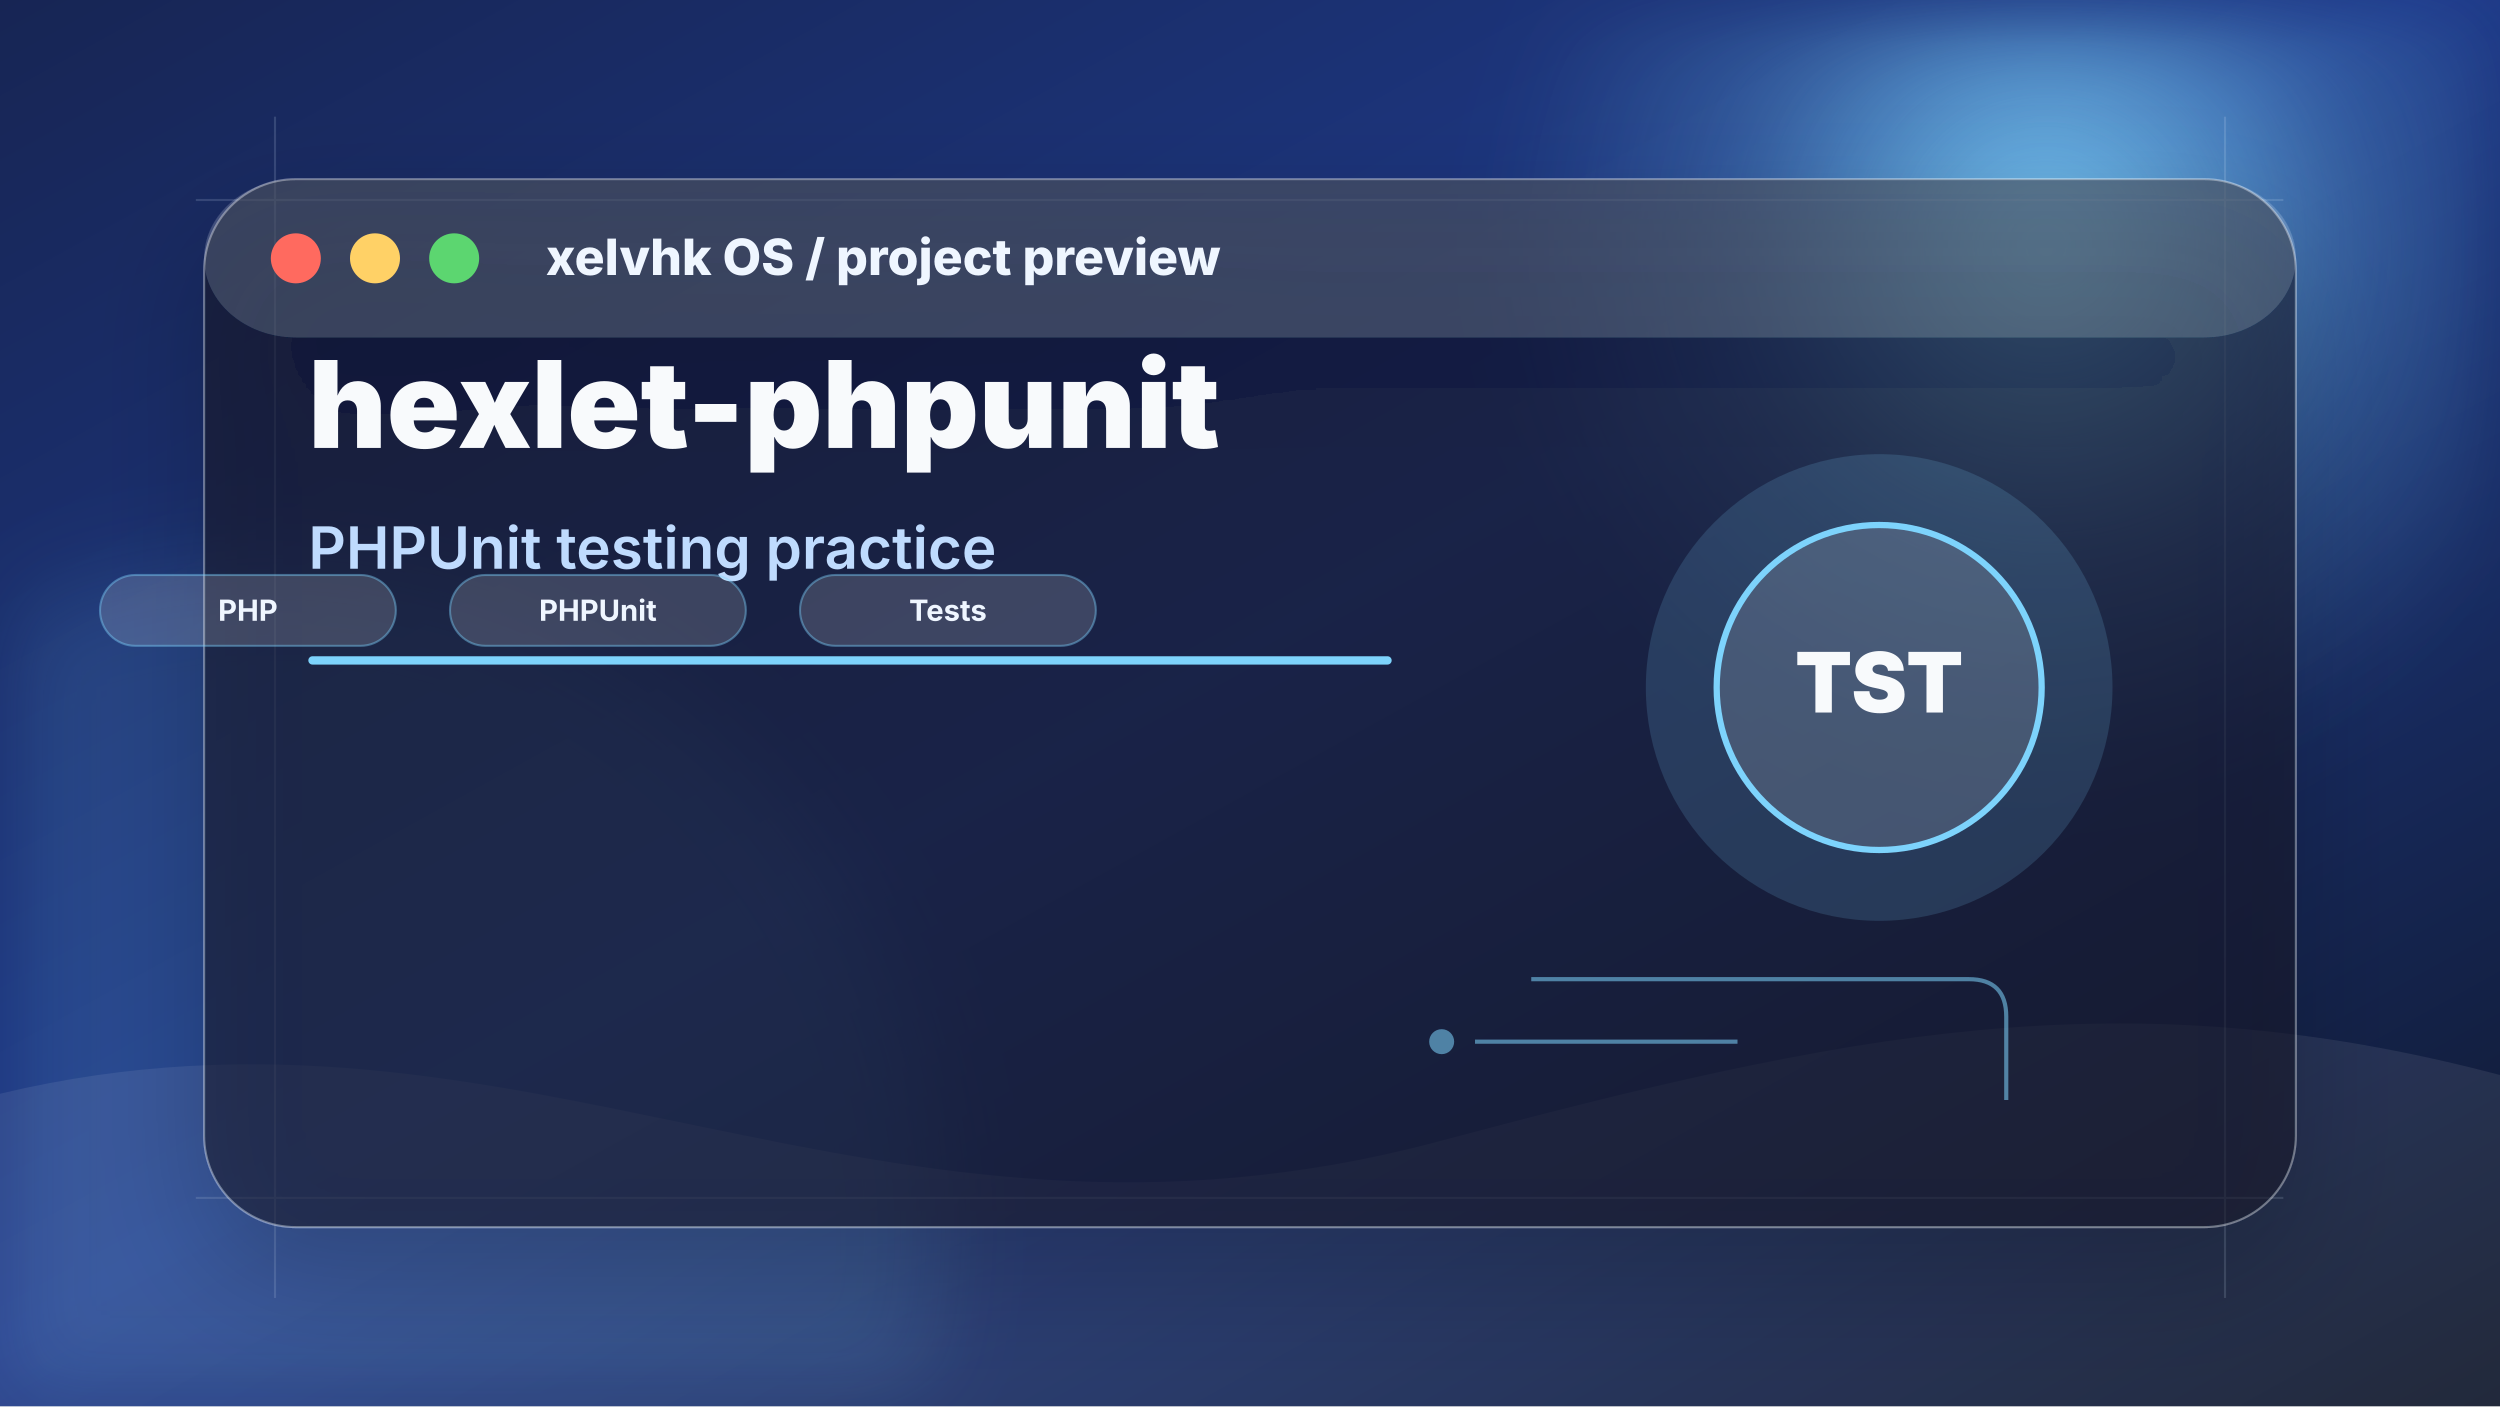
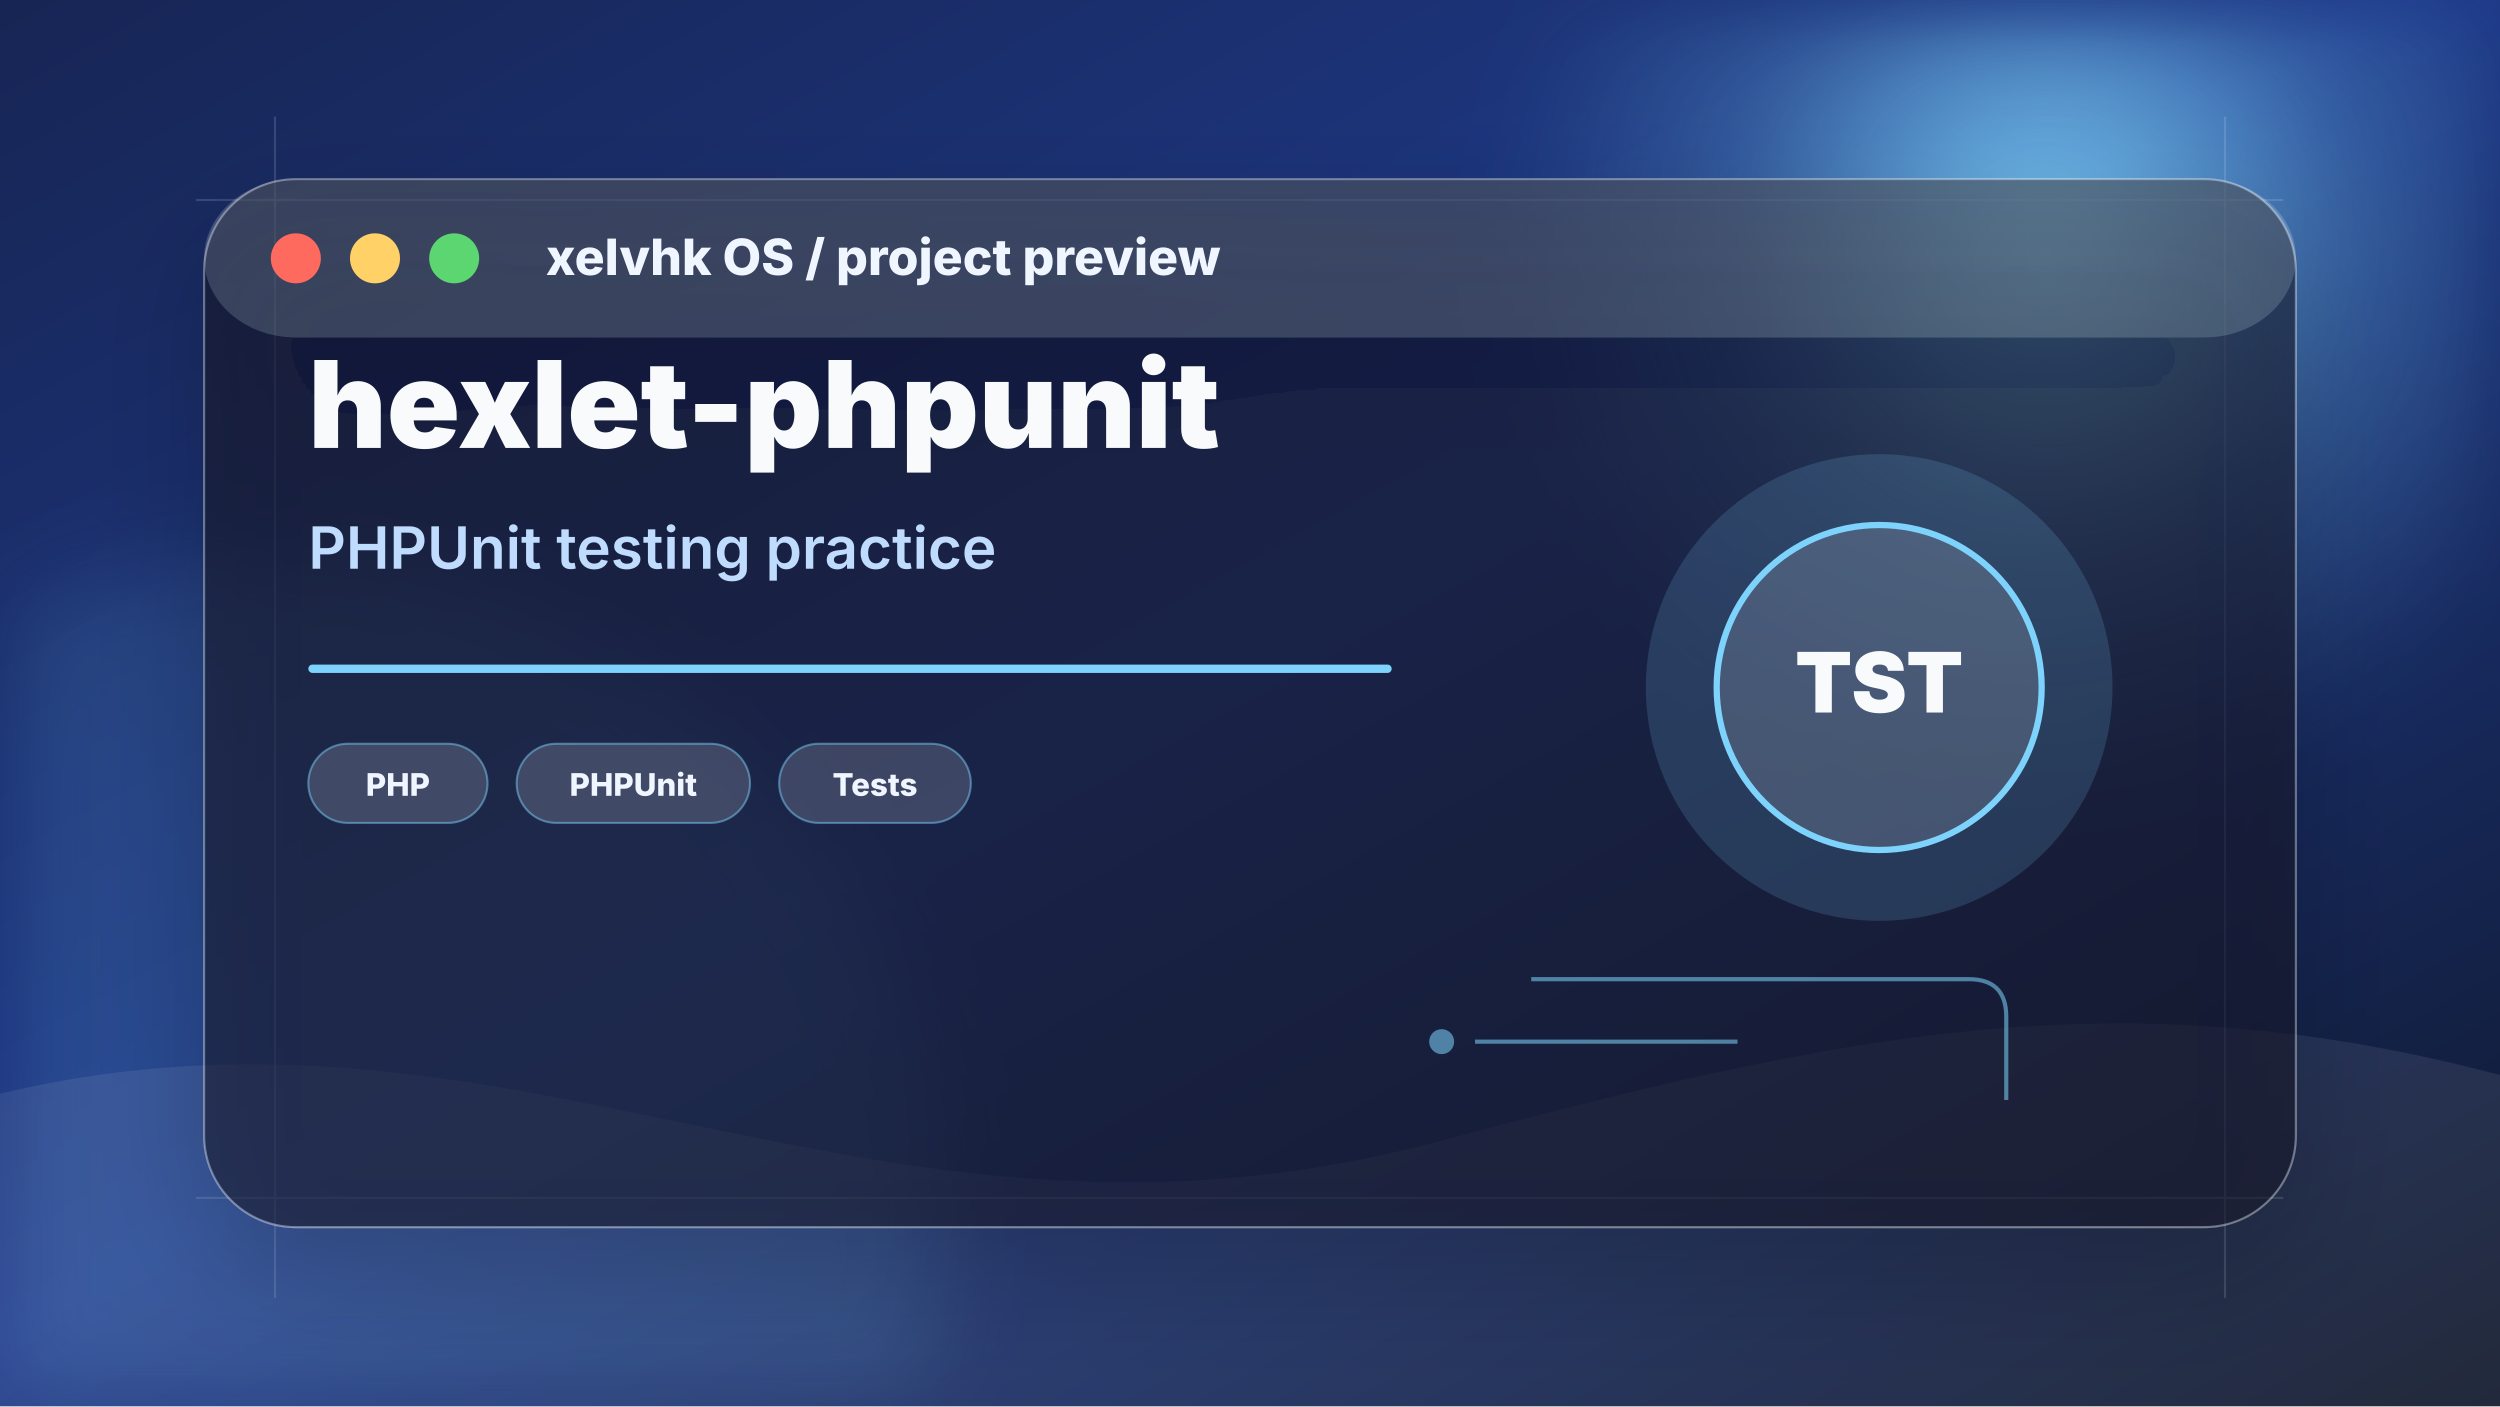
<svg xmlns="http://www.w3.org/2000/svg" width="1200" height="675" viewBox="0 0 1200 675" role="img" aria-label="hexlet-phpunit preview">
  <defs>
    <linearGradient id="bg" x1="0" y1="0" x2="1" y2="1">
      <stop offset="0" stop-color="#172554" />
      <stop offset="0.48" stop-color="#1e3a8a" />
      <stop offset="1" stop-color="#0f172a" />
    </linearGradient>
    <radialGradient id="orb" cx="50%" cy="50%" r="50%">
      <stop offset="0" stop-color="#7dd3fc" stop-opacity="0.95" />
      <stop offset="0.58" stop-color="#7dd3fc" stop-opacity="0.22" />
      <stop offset="1" stop-color="#7dd3fc" stop-opacity="0" />
    </radialGradient>
    <filter id="blur">
      <feGaussianBlur stdDeviation="22" />
    </filter>
    <filter id="shadow" x="-20%" y="-20%" width="140%" height="140%">
      <feDropShadow dx="0" dy="24" stdDeviation="28" flood-color="#020617" flood-opacity="0.34" />
    </filter>
  </defs>
  <rect width="1200" height="675" fill="url(#bg)" />
  <circle cx="982" cy="118" r="260" fill="url(#orb)" filter="url(#blur)" />
  <circle cx="130" cy="590" r="320" fill="#7dd3fc" opacity="0.12" filter="url(#blur)" />
  <path d="M0 525 C250 465 420 620 690 548 C885 496 1018 468 1200 516 L1200 675 L0 675 Z" fill="#ffffff" opacity="0.08" />
  <g opacity="0.16" stroke="#dbeafe" stroke-width="1">
    <path d="M94 96 H1096" />
    <path d="M94 575 H1096" />
    <path d="M132 56 V623" />
    <path d="M1068 56 V623" />
  </g>
  <g filter="url(#shadow)">
    <rect x="98" y="86" width="1004" height="503" rx="44" fill="rgba(15,23,42,0.58)" stroke="rgba(255,255,255,0.36)" />
    <rect x="98" y="86" width="1004" height="76" rx="44" fill="rgba(255,255,255,0.16)" />
    <circle cx="142" cy="124" r="12" fill="#ff6b5f" />
    <circle cx="180" cy="124" r="12" fill="#ffd166" />
    <circle cx="218" cy="124" r="12" fill="#5bd66f" />
    <text x="262" y="132" font-family="Manrope, Inter, Arial, sans-serif" font-size="24" font-weight="800" fill="#eff6ff">xelvhk OS / project preview</text>
  </g>
  <g transform="translate(790 218)">
    <circle cx="112" cy="112" r="112" fill="#7dd3fc" opacity="0.16" />
    <circle cx="112" cy="112" r="78" fill="rgba(255,255,255,0.14)" stroke="#7dd3fc" stroke-width="3" />
    <text x="112" y="124" text-anchor="middle" font-family="Manrope, Inter, Arial, sans-serif" font-size="40" font-weight="900" fill="#f8fafc">TST</text>
  </g>
  <g transform="translate(148 215)">
    <text x="0" y="0" font-family="Manrope, Inter, Arial, sans-serif" font-size="58" font-weight="900" fill="#f8fafc">hexlet-phpunit</text>
    <text x="0" y="58" font-family="Manrope, Inter, Arial, sans-serif" font-size="28" font-weight="600" fill="#bfdbfe">PHPUnit testing practice</text>
-     <rect x="0" y="100" width="520" height="4" rx="2" fill="#7dd3fc" />
-   </g>
-   <g transform="translate(48 276)">
-     <rect width="142" height="34" rx="17" fill="rgba(255,255,255,0.16)" stroke="#7dd3fc" stroke-opacity="0.42" />
-     <text x="71" y="22" text-anchor="middle" font-family="Manrope, Inter, Arial, sans-serif" font-size="14" font-weight="700" fill="#eff6ff">PHP</text>
-   </g>
-   <g transform="translate(216 276)">
-     <rect width="142" height="34" rx="17" fill="rgba(255,255,255,0.16)" stroke="#7dd3fc" stroke-opacity="0.42" />
-     <text x="71" y="22" text-anchor="middle" font-family="Manrope, Inter, Arial, sans-serif" font-size="14" font-weight="700" fill="#eff6ff">PHPUnit</text>
-   </g>
-   <g transform="translate(384 276)">
-     <rect width="142" height="34" rx="17" fill="rgba(255,255,255,0.16)" stroke="#7dd3fc" stroke-opacity="0.42" />
-     <text x="71" y="22" text-anchor="middle" font-family="Manrope, Inter, Arial, sans-serif" font-size="14" font-weight="700" fill="#eff6ff">Tests</text>
+     <rect x="0" y="104" width="520" height="4" rx="2" fill="#7dd3fc" />
+     <g transform="translate(0 142)">
+       <g transform="translate(0 0)">
+         <rect width="86" height="38" rx="19" fill="rgba(255,255,255,0.16)" stroke="#7dd3fc" stroke-opacity="0.48" />
+         <text x="43" y="25" text-anchor="middle" font-family="Manrope, Inter, Arial, sans-serif" font-size="15" font-weight="800" fill="#eff6ff">PHP</text>
+       </g>
+       <g transform="translate(100 0)">
+         <rect width="112" height="38" rx="19" fill="rgba(255,255,255,0.16)" stroke="#7dd3fc" stroke-opacity="0.48" />
+         <text x="56" y="25" text-anchor="middle" font-family="Manrope, Inter, Arial, sans-serif" font-size="15" font-weight="800" fill="#eff6ff">PHPUnit</text>
+       </g>
+       <g transform="translate(226 0)">
+         <rect width="92" height="38" rx="19" fill="rgba(255,255,255,0.16)" stroke="#7dd3fc" stroke-opacity="0.48" />
+         <text x="46" y="25" text-anchor="middle" font-family="Manrope, Inter, Arial, sans-serif" font-size="15" font-weight="800" fill="#eff6ff">Tests</text>
+       </g>
+     </g>
  </g>
  <g opacity="0.55" fill="none" stroke="#7dd3fc" stroke-width="2">
    <path d="M735 470 h210 q18 0 18 18 v40" />
    <path d="M708 500 h126" />
    <circle cx="692" cy="500" r="5" fill="#7dd3fc" />
  </g>
</svg>
